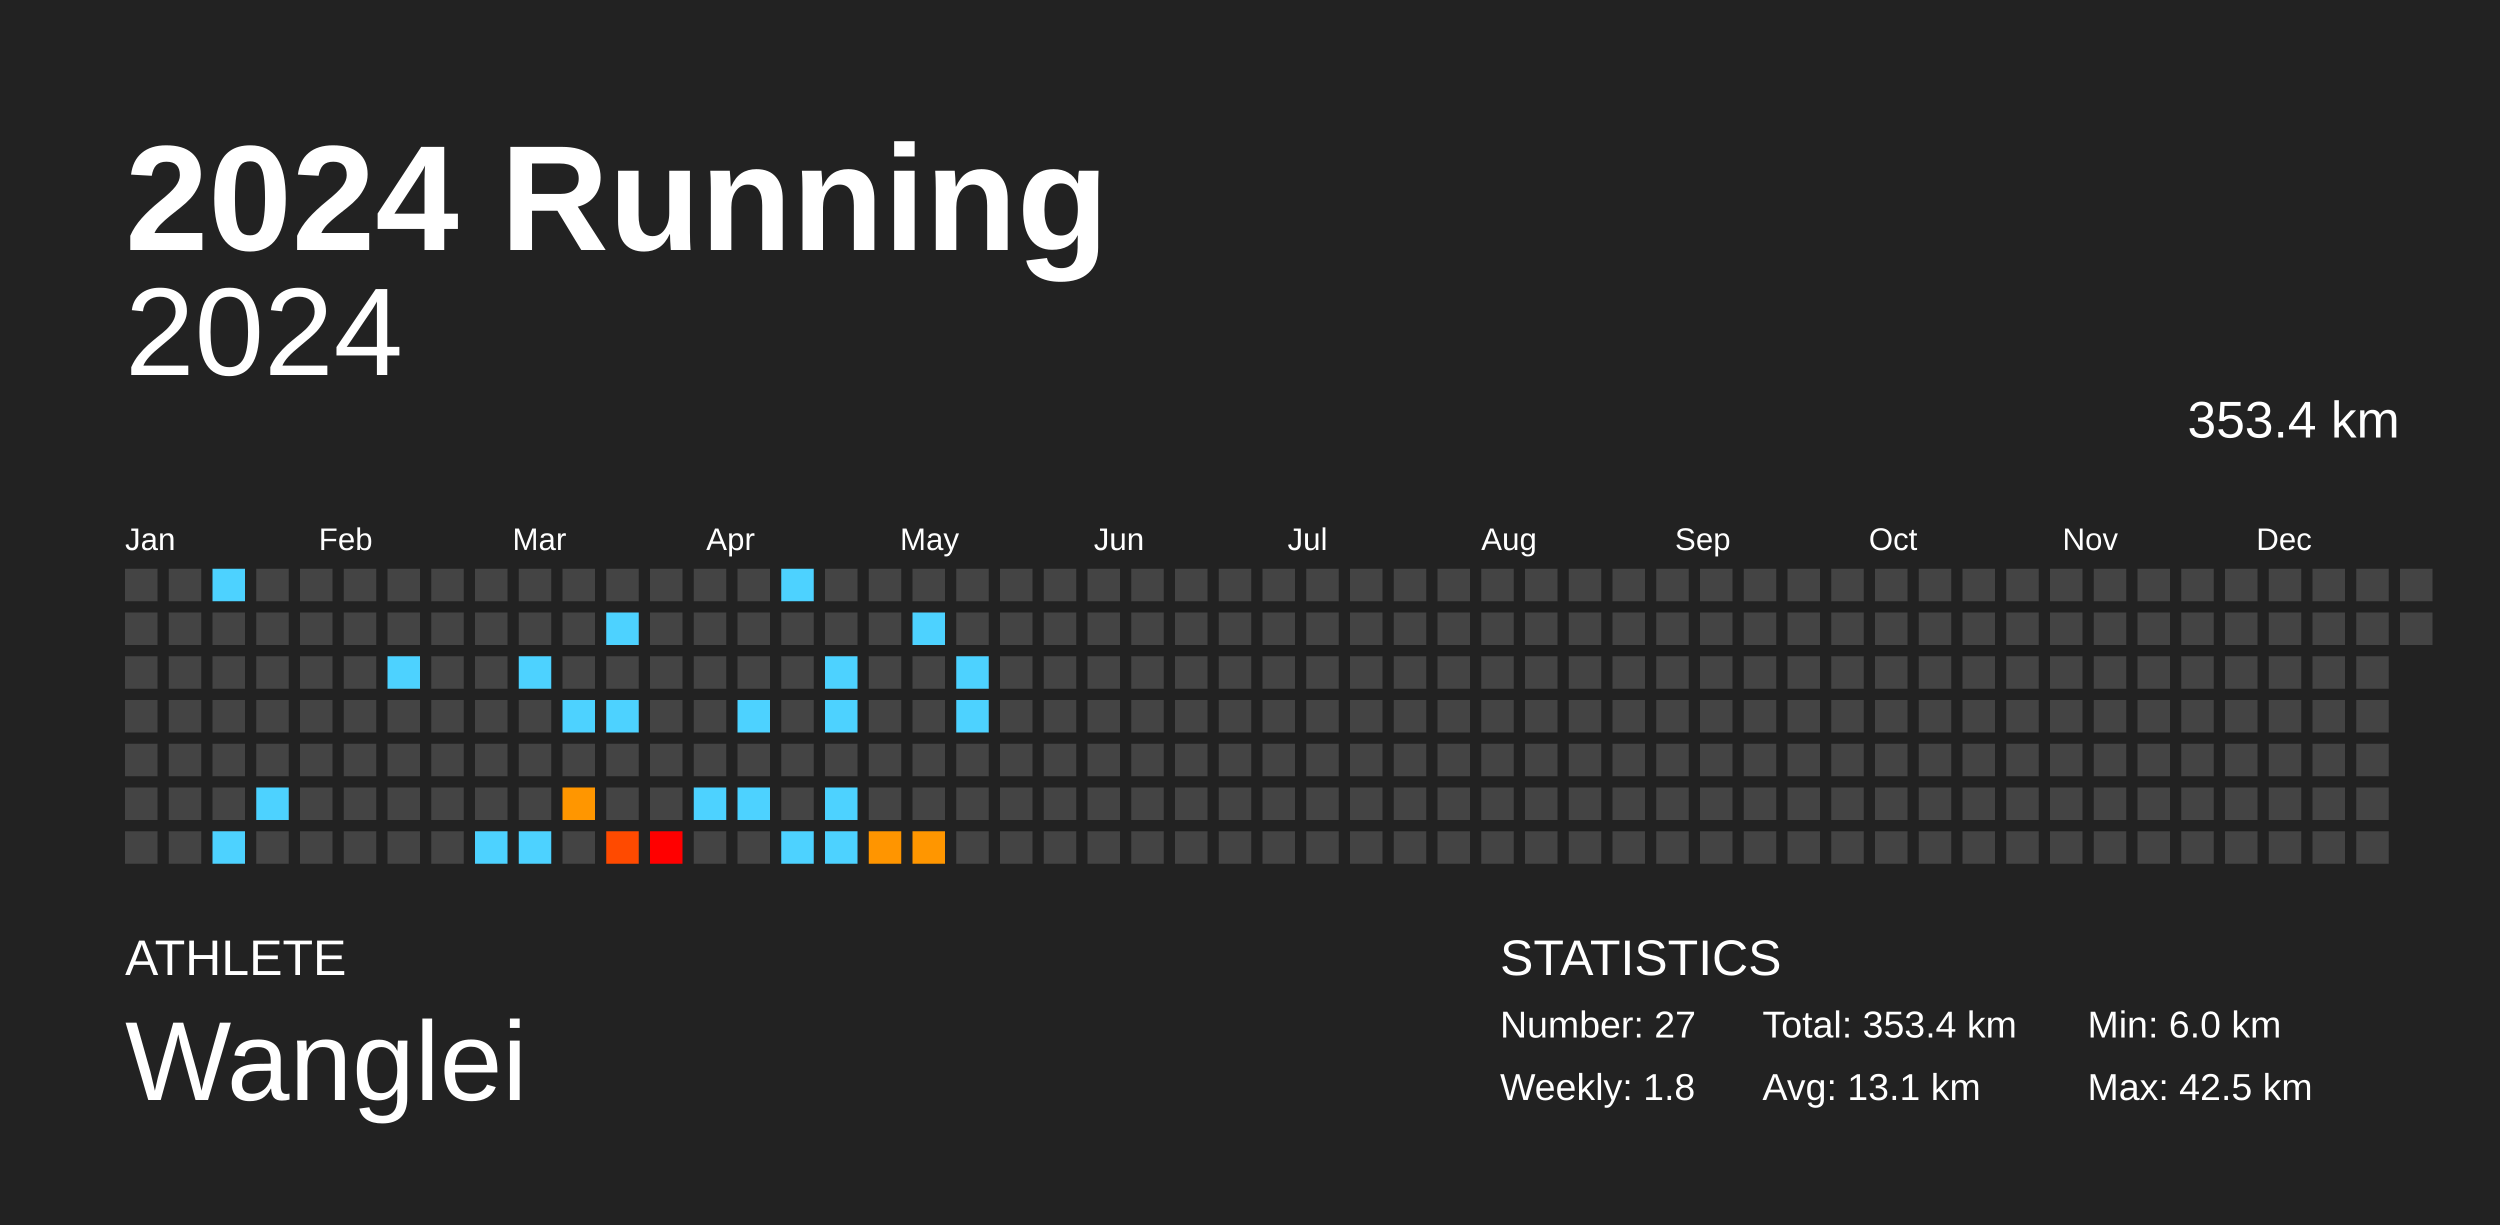
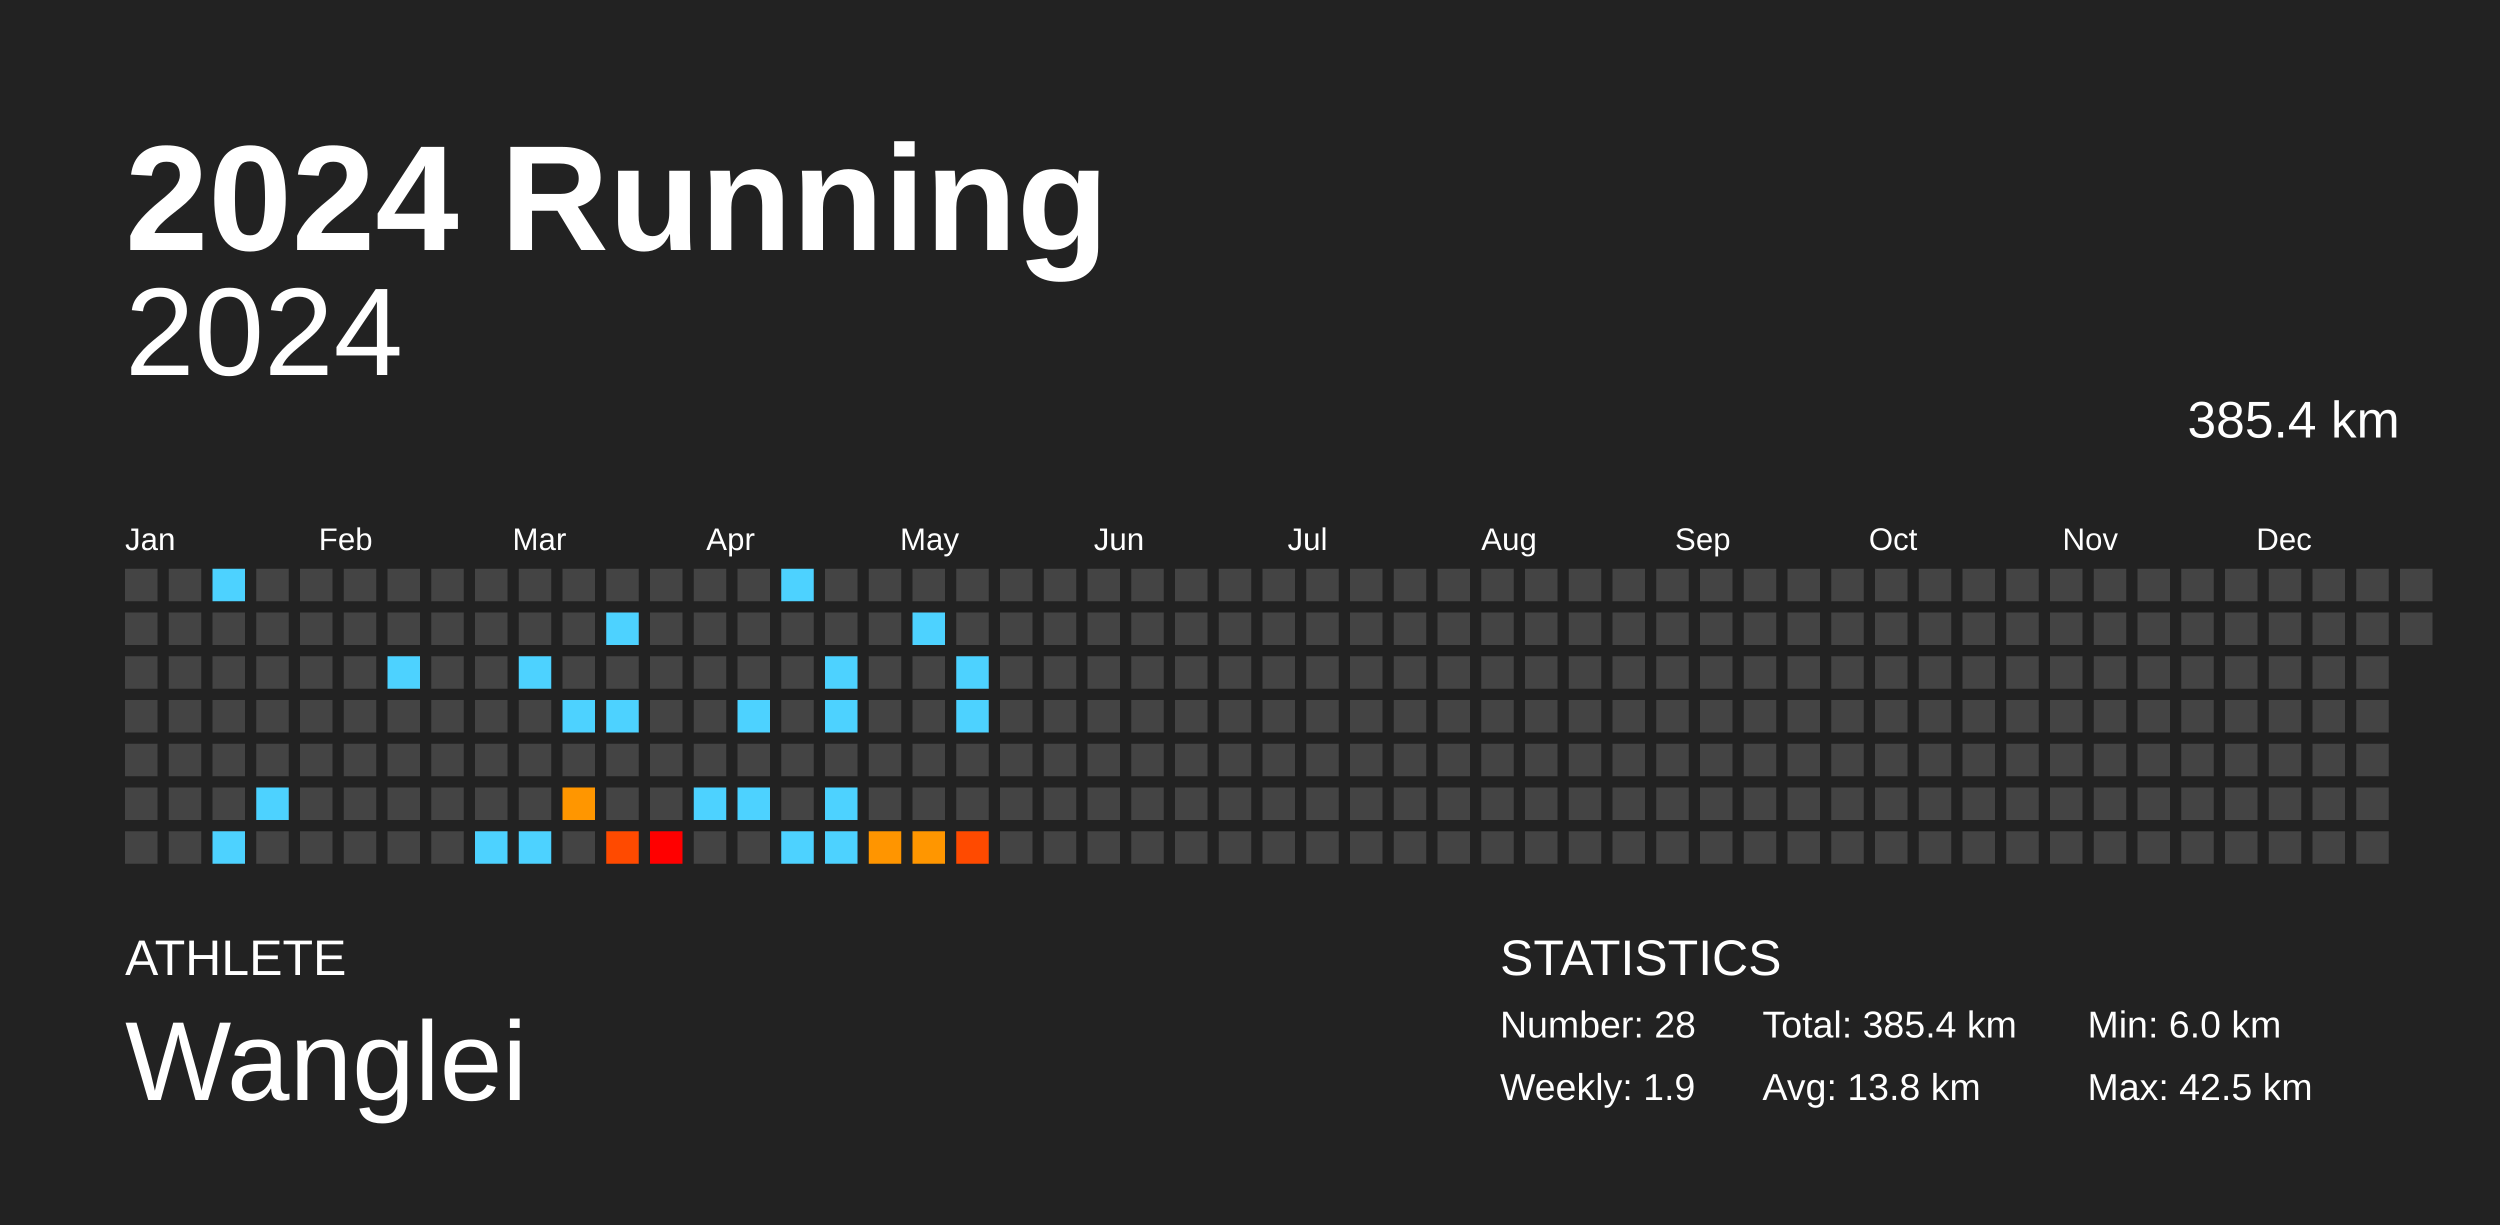
<svg xmlns="http://www.w3.org/2000/svg" baseProfile="full" height="98mm" version="1.1" viewBox="0,0,200,98" width="200mm">
  <defs />
  <rect fill="#222222" height="98" width="200" x="0" y="0" />
  <text fill="#FFFFFF" style="font-size:12px; font-family:Arial; font-weight:bold;" x="10" y="20">2024 Running</text>
  <text fill="#FFFFFF" style="font-size:4px; font-family:Arial" x="10" y="78">ATHLETE</text>
  <text fill="#FFFFFF" style="font-size:9px; font-family:Arial" x="10" y="88">Wanglei</text>
  <text fill="#FFFFFF" style="font-size:4px; font-family:Arial" x="120" y="78">STATISTICS</text>
-   <text fill="#FFFFFF" style="font-size:3px; font-family:Arial" x="120" y="83">Number: 27</text>
-   <text fill="#FFFFFF" style="font-size:3px; font-family:Arial" x="120" y="88">Weekly: 1.8</text>
-   <text fill="#FFFFFF" style="font-size:3px; font-family:Arial" x="141" y="83">Total: 353.4 km</text>
-   <text fill="#FFFFFF" style="font-size:3px; font-family:Arial" x="141" y="88">Avg: 13.1 km</text>
+   <text fill="#FFFFFF" style="font-size:3px; font-family:Arial" x="120" y="83">Number: 28</text>
+   <text fill="#FFFFFF" style="font-size:3px; font-family:Arial" x="120" y="88">Weekly: 1.9</text>
+   <text fill="#FFFFFF" style="font-size:3px; font-family:Arial" x="141" y="83">Total: 385.4 km</text>
+   <text fill="#FFFFFF" style="font-size:3px; font-family:Arial" x="141" y="88">Avg: 13.8 km</text>
  <text fill="#FFFFFF" style="font-size:3px; font-family:Arial" x="167" y="83">Min: 6.0 km</text>
  <text fill="#FFFFFF" style="font-size:3px; font-family:Arial" x="167" y="88">Max: 42.5 km</text>
  <text alignment-baseline="hanging" fill="#FFFFFF" style="font-size:10.0px; font-family:Arial;" x="10" y="30">2024</text>
-   <text alignment-baseline="hanging" fill="#FFFFFF" style="font-size:4.125px; font-family:Arial;" x="175" y="35">353.4 km</text>
+   <text alignment-baseline="hanging" fill="#FFFFFF" style="font-size:4.125px; font-family:Arial;" x="175" y="35">385.4 km</text>
  <text fill="#FFFFFF" style="font-size:2.5px; font-family:Arial" x="10.0" y="44">Jan</text>
  <text fill="#FFFFFF" style="font-size:2.5px; font-family:Arial" x="25.5" y="44">Feb</text>
  <text fill="#FFFFFF" style="font-size:2.5px; font-family:Arial" x="41.0" y="44">Mar</text>
  <text fill="#FFFFFF" style="font-size:2.5px; font-family:Arial" x="56.5" y="44">Apr</text>
  <text fill="#FFFFFF" style="font-size:2.5px; font-family:Arial" x="72.0" y="44">May</text>
  <text fill="#FFFFFF" style="font-size:2.5px; font-family:Arial" x="87.5" y="44">Jun</text>
  <text fill="#FFFFFF" style="font-size:2.5px; font-family:Arial" x="103.0" y="44">Jul</text>
  <text fill="#FFFFFF" style="font-size:2.5px; font-family:Arial" x="118.5" y="44">Aug</text>
  <text fill="#FFFFFF" style="font-size:2.5px; font-family:Arial" x="134.0" y="44">Sep</text>
  <text fill="#FFFFFF" style="font-size:2.5px; font-family:Arial" x="149.5" y="44">Oct</text>
  <text fill="#FFFFFF" style="font-size:2.5px; font-family:Arial" x="165.0" y="44">Nov</text>
  <text fill="#FFFFFF" style="font-size:2.5px; font-family:Arial" x="180.5" y="44">Dec</text>
  <rect fill="#444444" height="2.6" width="2.6" x="10.0" y="45.5" />
  <rect fill="#444444" height="2.6" width="2.6" x="10.0" y="49.0" />
  <rect fill="#444444" height="2.6" width="2.6" x="10.0" y="52.5" />
  <rect fill="#444444" height="2.6" width="2.6" x="10.0" y="56.0" />
  <rect fill="#444444" height="2.6" width="2.6" x="10.0" y="59.5" />
  <rect fill="#444444" height="2.6" width="2.6" x="10.0" y="63.0" />
  <rect fill="#444444" height="2.6" width="2.6" x="10.0" y="66.5" />
  <rect fill="#444444" height="2.6" width="2.6" x="13.5" y="45.5" />
  <rect fill="#444444" height="2.6" width="2.6" x="13.5" y="49.0" />
  <rect fill="#444444" height="2.6" width="2.6" x="13.5" y="52.5" />
  <rect fill="#444444" height="2.6" width="2.6" x="13.5" y="56.0" />
  <rect fill="#444444" height="2.6" width="2.6" x="13.5" y="59.5" />
  <rect fill="#444444" height="2.6" width="2.6" x="13.5" y="63.0" />
  <rect fill="#444444" height="2.6" width="2.6" x="13.5" y="66.5" />
  <rect fill="#4dd2ff" height="2.6" width="2.6" x="17.0" y="45.5" />
  <rect fill="#444444" height="2.6" width="2.6" x="17.0" y="49.0" />
  <rect fill="#444444" height="2.6" width="2.6" x="17.0" y="52.5" />
  <rect fill="#444444" height="2.6" width="2.6" x="17.0" y="56.0" />
  <rect fill="#444444" height="2.6" width="2.6" x="17.0" y="59.5" />
  <rect fill="#444444" height="2.6" width="2.6" x="17.0" y="63.0" />
  <rect fill="#4dd2ff" height="2.6" width="2.6" x="17.0" y="66.5" />
  <rect fill="#444444" height="2.6" width="2.6" x="20.5" y="45.5" />
  <rect fill="#444444" height="2.6" width="2.6" x="20.5" y="49.0" />
  <rect fill="#444444" height="2.6" width="2.6" x="20.5" y="52.5" />
  <rect fill="#444444" height="2.6" width="2.6" x="20.5" y="56.0" />
  <rect fill="#444444" height="2.6" width="2.6" x="20.5" y="59.5" />
  <rect fill="#4dd2ff" height="2.6" width="2.6" x="20.5" y="63.0" />
  <rect fill="#444444" height="2.6" width="2.6" x="20.5" y="66.5" />
  <rect fill="#444444" height="2.6" width="2.6" x="24.0" y="45.5" />
  <rect fill="#444444" height="2.6" width="2.6" x="24.0" y="49.0" />
  <rect fill="#444444" height="2.6" width="2.6" x="24.0" y="52.5" />
  <rect fill="#444444" height="2.6" width="2.6" x="24.0" y="56.0" />
  <rect fill="#444444" height="2.6" width="2.6" x="24.0" y="59.5" />
  <rect fill="#444444" height="2.6" width="2.6" x="24.0" y="63.0" />
  <rect fill="#444444" height="2.6" width="2.6" x="24.0" y="66.5" />
  <rect fill="#444444" height="2.6" width="2.6" x="27.5" y="45.5" />
  <rect fill="#444444" height="2.6" width="2.6" x="27.5" y="49.0" />
  <rect fill="#444444" height="2.6" width="2.6" x="27.5" y="52.5" />
  <rect fill="#444444" height="2.6" width="2.6" x="27.5" y="56.0" />
  <rect fill="#444444" height="2.6" width="2.6" x="27.5" y="59.5" />
  <rect fill="#444444" height="2.6" width="2.6" x="27.5" y="63.0" />
  <rect fill="#444444" height="2.6" width="2.6" x="27.5" y="66.5" />
  <rect fill="#444444" height="2.6" width="2.6" x="31.0" y="45.5" />
  <rect fill="#444444" height="2.6" width="2.6" x="31.0" y="49.0" />
  <rect fill="#4dd2ff" height="2.6" width="2.6" x="31.0" y="52.5" />
  <rect fill="#444444" height="2.6" width="2.6" x="31.0" y="56.0" />
  <rect fill="#444444" height="2.6" width="2.6" x="31.0" y="59.5" />
  <rect fill="#444444" height="2.6" width="2.6" x="31.0" y="63.0" />
  <rect fill="#444444" height="2.6" width="2.6" x="31.0" y="66.5" />
  <rect fill="#444444" height="2.6" width="2.6" x="34.5" y="45.5" />
  <rect fill="#444444" height="2.6" width="2.6" x="34.5" y="49.0" />
  <rect fill="#444444" height="2.6" width="2.6" x="34.5" y="52.5" />
  <rect fill="#444444" height="2.6" width="2.6" x="34.5" y="56.0" />
  <rect fill="#444444" height="2.6" width="2.6" x="34.5" y="59.5" />
  <rect fill="#444444" height="2.6" width="2.6" x="34.5" y="63.0" />
  <rect fill="#444444" height="2.6" width="2.6" x="34.5" y="66.5" />
  <rect fill="#444444" height="2.6" width="2.6" x="38.0" y="45.5" />
  <rect fill="#444444" height="2.6" width="2.6" x="38.0" y="49.0" />
  <rect fill="#444444" height="2.6" width="2.6" x="38.0" y="52.5" />
  <rect fill="#444444" height="2.6" width="2.6" x="38.0" y="56.0" />
  <rect fill="#444444" height="2.6" width="2.6" x="38.0" y="59.5" />
  <rect fill="#444444" height="2.6" width="2.6" x="38.0" y="63.0" />
  <rect fill="#4dd2ff" height="2.6" width="2.6" x="38.0" y="66.5" />
  <rect fill="#444444" height="2.6" width="2.6" x="41.5" y="45.5" />
  <rect fill="#444444" height="2.6" width="2.6" x="41.5" y="49.0" />
  <rect fill="#4dd2ff" height="2.6" width="2.6" x="41.5" y="52.5" />
  <rect fill="#444444" height="2.6" width="2.6" x="41.5" y="56.0" />
  <rect fill="#444444" height="2.6" width="2.6" x="41.5" y="59.5" />
  <rect fill="#444444" height="2.6" width="2.6" x="41.5" y="63.0" />
  <rect fill="#4dd2ff" height="2.6" width="2.6" x="41.5" y="66.5" />
  <rect fill="#444444" height="2.6" width="2.6" x="45.0" y="45.5" />
  <rect fill="#444444" height="2.6" width="2.6" x="45.0" y="49.0" />
  <rect fill="#444444" height="2.6" width="2.6" x="45.0" y="52.5" />
  <rect fill="#4dd2ff" height="2.6" width="2.6" x="45.0" y="56.0" />
  <rect fill="#444444" height="2.6" width="2.6" x="45.0" y="59.5" />
  <rect fill="#ff9600" height="2.6" width="2.6" x="45.0" y="63.0" />
  <rect fill="#444444" height="2.6" width="2.6" x="45.0" y="66.5" />
  <rect fill="#444444" height="2.6" width="2.6" x="48.5" y="45.5" />
  <rect fill="#4dd2ff" height="2.6" width="2.6" x="48.5" y="49.0" />
  <rect fill="#444444" height="2.6" width="2.6" x="48.5" y="52.5" />
  <rect fill="#4dd2ff" height="2.6" width="2.6" x="48.5" y="56.0" />
  <rect fill="#444444" height="2.6" width="2.6" x="48.5" y="59.5" />
  <rect fill="#444444" height="2.6" width="2.6" x="48.5" y="63.0" />
  <rect fill="#ff4a00" height="2.6" width="2.6" x="48.5" y="66.5" />
  <rect fill="#444444" height="2.6" width="2.6" x="52.0" y="45.5" />
  <rect fill="#444444" height="2.6" width="2.6" x="52.0" y="49.0" />
  <rect fill="#444444" height="2.6" width="2.6" x="52.0" y="52.5" />
  <rect fill="#444444" height="2.6" width="2.6" x="52.0" y="56.0" />
  <rect fill="#444444" height="2.6" width="2.6" x="52.0" y="59.5" />
  <rect fill="#444444" height="2.6" width="2.6" x="52.0" y="63.0" />
  <rect fill="red" height="2.6" width="2.6" x="52.0" y="66.5" />
  <rect fill="#444444" height="2.6" width="2.6" x="55.5" y="45.5" />
  <rect fill="#444444" height="2.6" width="2.6" x="55.5" y="49.0" />
  <rect fill="#444444" height="2.6" width="2.6" x="55.5" y="52.5" />
  <rect fill="#444444" height="2.6" width="2.6" x="55.5" y="56.0" />
  <rect fill="#444444" height="2.6" width="2.6" x="55.5" y="59.5" />
  <rect fill="#4dd2ff" height="2.6" width="2.6" x="55.5" y="63.0" />
  <rect fill="#444444" height="2.6" width="2.6" x="55.5" y="66.5" />
  <rect fill="#444444" height="2.6" width="2.6" x="59.0" y="45.5" />
  <rect fill="#444444" height="2.6" width="2.6" x="59.0" y="49.0" />
  <rect fill="#444444" height="2.6" width="2.6" x="59.0" y="52.5" />
  <rect fill="#4dd2ff" height="2.6" width="2.6" x="59.0" y="56.0" />
  <rect fill="#444444" height="2.6" width="2.6" x="59.0" y="59.5" />
  <rect fill="#4dd2ff" height="2.6" width="2.6" x="59.0" y="63.0" />
  <rect fill="#444444" height="2.6" width="2.6" x="59.0" y="66.5" />
  <rect fill="#4dd2ff" height="2.6" width="2.6" x="62.5" y="45.5" />
  <rect fill="#444444" height="2.6" width="2.6" x="62.5" y="49.0" />
  <rect fill="#444444" height="2.6" width="2.6" x="62.5" y="52.5" />
  <rect fill="#444444" height="2.6" width="2.6" x="62.5" y="56.0" />
  <rect fill="#444444" height="2.6" width="2.6" x="62.5" y="59.5" />
  <rect fill="#444444" height="2.6" width="2.6" x="62.5" y="63.0" />
  <rect fill="#4dd2ff" height="2.6" width="2.6" x="62.5" y="66.5" />
  <rect fill="#444444" height="2.6" width="2.6" x="66.0" y="45.5" />
  <rect fill="#444444" height="2.6" width="2.6" x="66.0" y="49.0" />
  <rect fill="#4dd2ff" height="2.6" width="2.6" x="66.0" y="52.5" />
  <rect fill="#4dd2ff" height="2.6" width="2.6" x="66.0" y="56.0" />
  <rect fill="#444444" height="2.6" width="2.6" x="66.0" y="59.5" />
  <rect fill="#4dd2ff" height="2.6" width="2.6" x="66.0" y="63.0" />
  <rect fill="#4dd2ff" height="2.6" width="2.6" x="66.0" y="66.5" />
  <rect fill="#444444" height="2.6" width="2.6" x="69.5" y="45.5" />
  <rect fill="#444444" height="2.6" width="2.6" x="69.5" y="49.0" />
  <rect fill="#444444" height="2.6" width="2.6" x="69.5" y="52.5" />
  <rect fill="#444444" height="2.6" width="2.6" x="69.5" y="56.0" />
  <rect fill="#444444" height="2.6" width="2.6" x="69.5" y="59.5" />
  <rect fill="#444444" height="2.6" width="2.6" x="69.5" y="63.0" />
  <rect fill="#ff9500" height="2.6" width="2.6" x="69.5" y="66.5" />
  <rect fill="#444444" height="2.6" width="2.6" x="73.0" y="45.5" />
  <rect fill="#4dd2ff" height="2.6" width="2.6" x="73.0" y="49.0" />
  <rect fill="#444444" height="2.6" width="2.6" x="73.0" y="52.5" />
  <rect fill="#444444" height="2.6" width="2.6" x="73.0" y="56.0" />
  <rect fill="#444444" height="2.6" width="2.6" x="73.0" y="59.5" />
  <rect fill="#444444" height="2.6" width="2.6" x="73.0" y="63.0" />
  <rect fill="#ff9600" height="2.6" width="2.6" x="73.0" y="66.5" />
  <rect fill="#444444" height="2.6" width="2.6" x="76.5" y="45.5" />
  <rect fill="#444444" height="2.6" width="2.6" x="76.5" y="49.0" />
  <rect fill="#4dd2ff" height="2.6" width="2.6" x="76.5" y="52.5" />
  <rect fill="#4dd2ff" height="2.6" width="2.6" x="76.5" y="56.0" />
  <rect fill="#444444" height="2.6" width="2.6" x="76.5" y="59.5" />
  <rect fill="#444444" height="2.6" width="2.6" x="76.5" y="63.0" />
-   <rect fill="#444444" height="2.6" width="2.6" x="76.5" y="66.5" />
+   <rect fill="#ff4a00" height="2.6" width="2.6" x="76.5" y="66.5" />
  <rect fill="#444444" height="2.6" width="2.6" x="80.0" y="45.5" />
  <rect fill="#444444" height="2.6" width="2.6" x="80.0" y="49.0" />
  <rect fill="#444444" height="2.6" width="2.6" x="80.0" y="52.5" />
  <rect fill="#444444" height="2.6" width="2.6" x="80.0" y="56.0" />
  <rect fill="#444444" height="2.6" width="2.6" x="80.0" y="59.5" />
  <rect fill="#444444" height="2.6" width="2.6" x="80.0" y="63.0" />
  <rect fill="#444444" height="2.6" width="2.6" x="80.0" y="66.5" />
  <rect fill="#444444" height="2.6" width="2.6" x="83.5" y="45.5" />
  <rect fill="#444444" height="2.6" width="2.6" x="83.5" y="49.0" />
  <rect fill="#444444" height="2.6" width="2.6" x="83.5" y="52.5" />
  <rect fill="#444444" height="2.6" width="2.6" x="83.5" y="56.0" />
  <rect fill="#444444" height="2.6" width="2.6" x="83.5" y="59.5" />
  <rect fill="#444444" height="2.6" width="2.6" x="83.5" y="63.0" />
  <rect fill="#444444" height="2.6" width="2.6" x="83.5" y="66.5" />
  <rect fill="#444444" height="2.6" width="2.6" x="87.0" y="45.5" />
  <rect fill="#444444" height="2.6" width="2.6" x="87.0" y="49.0" />
  <rect fill="#444444" height="2.6" width="2.6" x="87.0" y="52.5" />
  <rect fill="#444444" height="2.6" width="2.6" x="87.0" y="56.0" />
  <rect fill="#444444" height="2.6" width="2.6" x="87.0" y="59.5" />
  <rect fill="#444444" height="2.6" width="2.6" x="87.0" y="63.0" />
  <rect fill="#444444" height="2.6" width="2.6" x="87.0" y="66.5" />
  <rect fill="#444444" height="2.6" width="2.6" x="90.5" y="45.5" />
  <rect fill="#444444" height="2.6" width="2.6" x="90.5" y="49.0" />
  <rect fill="#444444" height="2.6" width="2.6" x="90.5" y="52.5" />
  <rect fill="#444444" height="2.6" width="2.6" x="90.5" y="56.0" />
  <rect fill="#444444" height="2.6" width="2.6" x="90.5" y="59.5" />
  <rect fill="#444444" height="2.6" width="2.6" x="90.5" y="63.0" />
  <rect fill="#444444" height="2.6" width="2.6" x="90.5" y="66.5" />
  <rect fill="#444444" height="2.6" width="2.6" x="94.0" y="45.5" />
  <rect fill="#444444" height="2.6" width="2.6" x="94.0" y="49.0" />
  <rect fill="#444444" height="2.6" width="2.6" x="94.0" y="52.5" />
  <rect fill="#444444" height="2.6" width="2.6" x="94.0" y="56.0" />
  <rect fill="#444444" height="2.6" width="2.6" x="94.0" y="59.5" />
  <rect fill="#444444" height="2.6" width="2.6" x="94.0" y="63.0" />
  <rect fill="#444444" height="2.6" width="2.6" x="94.0" y="66.5" />
  <rect fill="#444444" height="2.6" width="2.6" x="97.5" y="45.5" />
  <rect fill="#444444" height="2.6" width="2.6" x="97.5" y="49.0" />
  <rect fill="#444444" height="2.6" width="2.6" x="97.5" y="52.5" />
  <rect fill="#444444" height="2.6" width="2.6" x="97.5" y="56.0" />
  <rect fill="#444444" height="2.6" width="2.6" x="97.5" y="59.5" />
  <rect fill="#444444" height="2.6" width="2.6" x="97.5" y="63.0" />
  <rect fill="#444444" height="2.6" width="2.6" x="97.5" y="66.5" />
  <rect fill="#444444" height="2.6" width="2.6" x="101.0" y="45.5" />
  <rect fill="#444444" height="2.6" width="2.6" x="101.0" y="49.0" />
  <rect fill="#444444" height="2.6" width="2.6" x="101.0" y="52.5" />
  <rect fill="#444444" height="2.6" width="2.6" x="101.0" y="56.0" />
  <rect fill="#444444" height="2.6" width="2.6" x="101.0" y="59.5" />
  <rect fill="#444444" height="2.6" width="2.6" x="101.0" y="63.0" />
  <rect fill="#444444" height="2.6" width="2.6" x="101.0" y="66.5" />
  <rect fill="#444444" height="2.6" width="2.6" x="104.5" y="45.5" />
  <rect fill="#444444" height="2.6" width="2.6" x="104.5" y="49.0" />
  <rect fill="#444444" height="2.6" width="2.6" x="104.5" y="52.5" />
  <rect fill="#444444" height="2.6" width="2.6" x="104.5" y="56.0" />
  <rect fill="#444444" height="2.6" width="2.6" x="104.5" y="59.5" />
  <rect fill="#444444" height="2.6" width="2.6" x="104.5" y="63.0" />
  <rect fill="#444444" height="2.6" width="2.6" x="104.5" y="66.5" />
  <rect fill="#444444" height="2.6" width="2.6" x="108.0" y="45.5" />
  <rect fill="#444444" height="2.6" width="2.6" x="108.0" y="49.0" />
  <rect fill="#444444" height="2.6" width="2.6" x="108.0" y="52.5" />
  <rect fill="#444444" height="2.6" width="2.6" x="108.0" y="56.0" />
  <rect fill="#444444" height="2.6" width="2.6" x="108.0" y="59.5" />
  <rect fill="#444444" height="2.6" width="2.6" x="108.0" y="63.0" />
  <rect fill="#444444" height="2.6" width="2.6" x="108.0" y="66.5" />
  <rect fill="#444444" height="2.6" width="2.6" x="111.5" y="45.5" />
  <rect fill="#444444" height="2.6" width="2.6" x="111.5" y="49.0" />
  <rect fill="#444444" height="2.6" width="2.6" x="111.5" y="52.5" />
  <rect fill="#444444" height="2.6" width="2.6" x="111.5" y="56.0" />
  <rect fill="#444444" height="2.6" width="2.6" x="111.5" y="59.5" />
  <rect fill="#444444" height="2.6" width="2.6" x="111.5" y="63.0" />
  <rect fill="#444444" height="2.6" width="2.6" x="111.5" y="66.5" />
  <rect fill="#444444" height="2.6" width="2.6" x="115.0" y="45.5" />
  <rect fill="#444444" height="2.6" width="2.6" x="115.0" y="49.0" />
  <rect fill="#444444" height="2.6" width="2.6" x="115.0" y="52.5" />
  <rect fill="#444444" height="2.6" width="2.6" x="115.0" y="56.0" />
  <rect fill="#444444" height="2.6" width="2.6" x="115.0" y="59.5" />
  <rect fill="#444444" height="2.6" width="2.6" x="115.0" y="63.0" />
  <rect fill="#444444" height="2.6" width="2.6" x="115.0" y="66.5" />
  <rect fill="#444444" height="2.6" width="2.6" x="118.5" y="45.5" />
  <rect fill="#444444" height="2.6" width="2.6" x="118.5" y="49.0" />
  <rect fill="#444444" height="2.6" width="2.6" x="118.5" y="52.5" />
  <rect fill="#444444" height="2.6" width="2.6" x="118.5" y="56.0" />
  <rect fill="#444444" height="2.6" width="2.6" x="118.5" y="59.5" />
  <rect fill="#444444" height="2.6" width="2.6" x="118.5" y="63.0" />
  <rect fill="#444444" height="2.6" width="2.6" x="118.5" y="66.5" />
  <rect fill="#444444" height="2.6" width="2.6" x="122.0" y="45.5" />
  <rect fill="#444444" height="2.6" width="2.6" x="122.0" y="49.0" />
  <rect fill="#444444" height="2.6" width="2.6" x="122.0" y="52.5" />
  <rect fill="#444444" height="2.6" width="2.6" x="122.0" y="56.0" />
  <rect fill="#444444" height="2.6" width="2.6" x="122.0" y="59.5" />
  <rect fill="#444444" height="2.6" width="2.6" x="122.0" y="63.0" />
  <rect fill="#444444" height="2.6" width="2.6" x="122.0" y="66.5" />
  <rect fill="#444444" height="2.6" width="2.6" x="125.5" y="45.5" />
  <rect fill="#444444" height="2.6" width="2.6" x="125.5" y="49.0" />
  <rect fill="#444444" height="2.6" width="2.6" x="125.5" y="52.5" />
  <rect fill="#444444" height="2.6" width="2.6" x="125.5" y="56.0" />
  <rect fill="#444444" height="2.6" width="2.6" x="125.5" y="59.5" />
  <rect fill="#444444" height="2.6" width="2.6" x="125.5" y="63.0" />
  <rect fill="#444444" height="2.6" width="2.6" x="125.5" y="66.5" />
  <rect fill="#444444" height="2.6" width="2.6" x="129.0" y="45.5" />
  <rect fill="#444444" height="2.6" width="2.6" x="129.0" y="49.0" />
  <rect fill="#444444" height="2.6" width="2.6" x="129.0" y="52.5" />
  <rect fill="#444444" height="2.6" width="2.6" x="129.0" y="56.0" />
  <rect fill="#444444" height="2.6" width="2.6" x="129.0" y="59.5" />
  <rect fill="#444444" height="2.6" width="2.6" x="129.0" y="63.0" />
  <rect fill="#444444" height="2.6" width="2.6" x="129.0" y="66.5" />
  <rect fill="#444444" height="2.6" width="2.6" x="132.5" y="45.5" />
  <rect fill="#444444" height="2.6" width="2.6" x="132.5" y="49.0" />
  <rect fill="#444444" height="2.6" width="2.6" x="132.5" y="52.5" />
  <rect fill="#444444" height="2.6" width="2.6" x="132.5" y="56.0" />
  <rect fill="#444444" height="2.6" width="2.6" x="132.5" y="59.5" />
  <rect fill="#444444" height="2.6" width="2.6" x="132.5" y="63.0" />
  <rect fill="#444444" height="2.6" width="2.6" x="132.5" y="66.5" />
  <rect fill="#444444" height="2.6" width="2.6" x="136.0" y="45.5" />
  <rect fill="#444444" height="2.6" width="2.6" x="136.0" y="49.0" />
  <rect fill="#444444" height="2.6" width="2.6" x="136.0" y="52.5" />
  <rect fill="#444444" height="2.6" width="2.6" x="136.0" y="56.0" />
  <rect fill="#444444" height="2.6" width="2.6" x="136.0" y="59.5" />
  <rect fill="#444444" height="2.6" width="2.6" x="136.0" y="63.0" />
  <rect fill="#444444" height="2.6" width="2.6" x="136.0" y="66.5" />
  <rect fill="#444444" height="2.6" width="2.6" x="139.5" y="45.5" />
  <rect fill="#444444" height="2.6" width="2.6" x="139.5" y="49.0" />
  <rect fill="#444444" height="2.6" width="2.6" x="139.5" y="52.5" />
  <rect fill="#444444" height="2.6" width="2.6" x="139.5" y="56.0" />
  <rect fill="#444444" height="2.6" width="2.6" x="139.5" y="59.5" />
  <rect fill="#444444" height="2.6" width="2.6" x="139.5" y="63.0" />
  <rect fill="#444444" height="2.6" width="2.6" x="139.5" y="66.5" />
  <rect fill="#444444" height="2.6" width="2.6" x="143.0" y="45.5" />
  <rect fill="#444444" height="2.6" width="2.6" x="143.0" y="49.0" />
  <rect fill="#444444" height="2.6" width="2.6" x="143.0" y="52.5" />
  <rect fill="#444444" height="2.6" width="2.6" x="143.0" y="56.0" />
  <rect fill="#444444" height="2.6" width="2.6" x="143.0" y="59.5" />
  <rect fill="#444444" height="2.6" width="2.6" x="143.0" y="63.0" />
  <rect fill="#444444" height="2.6" width="2.6" x="143.0" y="66.5" />
  <rect fill="#444444" height="2.6" width="2.6" x="146.5" y="45.5" />
  <rect fill="#444444" height="2.6" width="2.6" x="146.5" y="49.0" />
  <rect fill="#444444" height="2.6" width="2.6" x="146.5" y="52.5" />
  <rect fill="#444444" height="2.6" width="2.6" x="146.5" y="56.0" />
  <rect fill="#444444" height="2.6" width="2.6" x="146.5" y="59.5" />
  <rect fill="#444444" height="2.6" width="2.6" x="146.5" y="63.0" />
  <rect fill="#444444" height="2.6" width="2.6" x="146.5" y="66.5" />
  <rect fill="#444444" height="2.6" width="2.6" x="150.0" y="45.5" />
  <rect fill="#444444" height="2.6" width="2.6" x="150.0" y="49.0" />
  <rect fill="#444444" height="2.6" width="2.6" x="150.0" y="52.5" />
  <rect fill="#444444" height="2.6" width="2.6" x="150.0" y="56.0" />
  <rect fill="#444444" height="2.6" width="2.6" x="150.0" y="59.5" />
  <rect fill="#444444" height="2.6" width="2.6" x="150.0" y="63.0" />
  <rect fill="#444444" height="2.6" width="2.6" x="150.0" y="66.5" />
  <rect fill="#444444" height="2.6" width="2.6" x="153.5" y="45.5" />
  <rect fill="#444444" height="2.6" width="2.6" x="153.5" y="49.0" />
  <rect fill="#444444" height="2.6" width="2.6" x="153.5" y="52.5" />
  <rect fill="#444444" height="2.6" width="2.6" x="153.5" y="56.0" />
  <rect fill="#444444" height="2.6" width="2.6" x="153.5" y="59.5" />
  <rect fill="#444444" height="2.6" width="2.6" x="153.5" y="63.0" />
  <rect fill="#444444" height="2.6" width="2.6" x="153.5" y="66.5" />
  <rect fill="#444444" height="2.6" width="2.6" x="157.0" y="45.5" />
  <rect fill="#444444" height="2.6" width="2.6" x="157.0" y="49.0" />
  <rect fill="#444444" height="2.6" width="2.6" x="157.0" y="52.5" />
  <rect fill="#444444" height="2.6" width="2.6" x="157.0" y="56.0" />
  <rect fill="#444444" height="2.6" width="2.6" x="157.0" y="59.5" />
  <rect fill="#444444" height="2.6" width="2.6" x="157.0" y="63.0" />
  <rect fill="#444444" height="2.6" width="2.6" x="157.0" y="66.5" />
  <rect fill="#444444" height="2.6" width="2.6" x="160.5" y="45.5" />
  <rect fill="#444444" height="2.6" width="2.6" x="160.5" y="49.0" />
  <rect fill="#444444" height="2.6" width="2.6" x="160.5" y="52.5" />
  <rect fill="#444444" height="2.6" width="2.6" x="160.5" y="56.0" />
  <rect fill="#444444" height="2.6" width="2.6" x="160.5" y="59.5" />
  <rect fill="#444444" height="2.6" width="2.6" x="160.5" y="63.0" />
  <rect fill="#444444" height="2.6" width="2.6" x="160.5" y="66.5" />
  <rect fill="#444444" height="2.6" width="2.6" x="164.0" y="45.5" />
  <rect fill="#444444" height="2.6" width="2.6" x="164.0" y="49.0" />
  <rect fill="#444444" height="2.6" width="2.6" x="164.0" y="52.5" />
  <rect fill="#444444" height="2.6" width="2.6" x="164.0" y="56.0" />
  <rect fill="#444444" height="2.6" width="2.6" x="164.0" y="59.5" />
  <rect fill="#444444" height="2.6" width="2.6" x="164.0" y="63.0" />
  <rect fill="#444444" height="2.6" width="2.6" x="164.0" y="66.5" />
  <rect fill="#444444" height="2.6" width="2.6" x="167.5" y="45.5" />
  <rect fill="#444444" height="2.6" width="2.6" x="167.5" y="49.0" />
  <rect fill="#444444" height="2.6" width="2.6" x="167.5" y="52.5" />
  <rect fill="#444444" height="2.6" width="2.6" x="167.5" y="56.0" />
  <rect fill="#444444" height="2.6" width="2.6" x="167.5" y="59.5" />
  <rect fill="#444444" height="2.6" width="2.6" x="167.5" y="63.0" />
  <rect fill="#444444" height="2.6" width="2.6" x="167.5" y="66.5" />
  <rect fill="#444444" height="2.6" width="2.6" x="171.0" y="45.5" />
  <rect fill="#444444" height="2.6" width="2.6" x="171.0" y="49.0" />
  <rect fill="#444444" height="2.6" width="2.6" x="171.0" y="52.5" />
  <rect fill="#444444" height="2.6" width="2.6" x="171.0" y="56.0" />
  <rect fill="#444444" height="2.6" width="2.6" x="171.0" y="59.5" />
  <rect fill="#444444" height="2.6" width="2.6" x="171.0" y="63.0" />
  <rect fill="#444444" height="2.6" width="2.6" x="171.0" y="66.5" />
  <rect fill="#444444" height="2.6" width="2.6" x="174.5" y="45.5" />
  <rect fill="#444444" height="2.6" width="2.6" x="174.5" y="49.0" />
  <rect fill="#444444" height="2.6" width="2.6" x="174.5" y="52.5" />
  <rect fill="#444444" height="2.6" width="2.6" x="174.5" y="56.0" />
  <rect fill="#444444" height="2.6" width="2.6" x="174.5" y="59.5" />
  <rect fill="#444444" height="2.6" width="2.6" x="174.5" y="63.0" />
  <rect fill="#444444" height="2.6" width="2.6" x="174.5" y="66.5" />
  <rect fill="#444444" height="2.6" width="2.6" x="178.0" y="45.5" />
  <rect fill="#444444" height="2.6" width="2.6" x="178.0" y="49.0" />
  <rect fill="#444444" height="2.6" width="2.6" x="178.0" y="52.5" />
  <rect fill="#444444" height="2.6" width="2.6" x="178.0" y="56.0" />
  <rect fill="#444444" height="2.6" width="2.6" x="178.0" y="59.5" />
  <rect fill="#444444" height="2.6" width="2.6" x="178.0" y="63.0" />
  <rect fill="#444444" height="2.6" width="2.6" x="178.0" y="66.5" />
  <rect fill="#444444" height="2.6" width="2.6" x="181.5" y="45.5" />
  <rect fill="#444444" height="2.6" width="2.6" x="181.5" y="49.0" />
  <rect fill="#444444" height="2.6" width="2.6" x="181.5" y="52.5" />
  <rect fill="#444444" height="2.6" width="2.6" x="181.5" y="56.0" />
  <rect fill="#444444" height="2.6" width="2.6" x="181.5" y="59.5" />
  <rect fill="#444444" height="2.6" width="2.6" x="181.5" y="63.0" />
  <rect fill="#444444" height="2.6" width="2.6" x="181.5" y="66.5" />
  <rect fill="#444444" height="2.6" width="2.6" x="185.0" y="45.5" />
  <rect fill="#444444" height="2.6" width="2.6" x="185.0" y="49.0" />
  <rect fill="#444444" height="2.6" width="2.6" x="185.0" y="52.5" />
  <rect fill="#444444" height="2.6" width="2.6" x="185.0" y="56.0" />
  <rect fill="#444444" height="2.6" width="2.6" x="185.0" y="59.5" />
  <rect fill="#444444" height="2.6" width="2.6" x="185.0" y="63.0" />
  <rect fill="#444444" height="2.6" width="2.6" x="185.0" y="66.5" />
  <rect fill="#444444" height="2.6" width="2.6" x="188.5" y="45.5" />
  <rect fill="#444444" height="2.6" width="2.6" x="188.5" y="49.0" />
  <rect fill="#444444" height="2.6" width="2.6" x="188.5" y="52.5" />
  <rect fill="#444444" height="2.6" width="2.6" x="188.5" y="56.0" />
  <rect fill="#444444" height="2.6" width="2.6" x="188.5" y="59.5" />
  <rect fill="#444444" height="2.6" width="2.6" x="188.5" y="63.0" />
  <rect fill="#444444" height="2.6" width="2.6" x="188.5" y="66.5" />
  <rect fill="#444444" height="2.6" width="2.6" x="192.0" y="45.5" />
  <rect fill="#444444" height="2.6" width="2.6" x="192.0" y="49.0" />
</svg>
